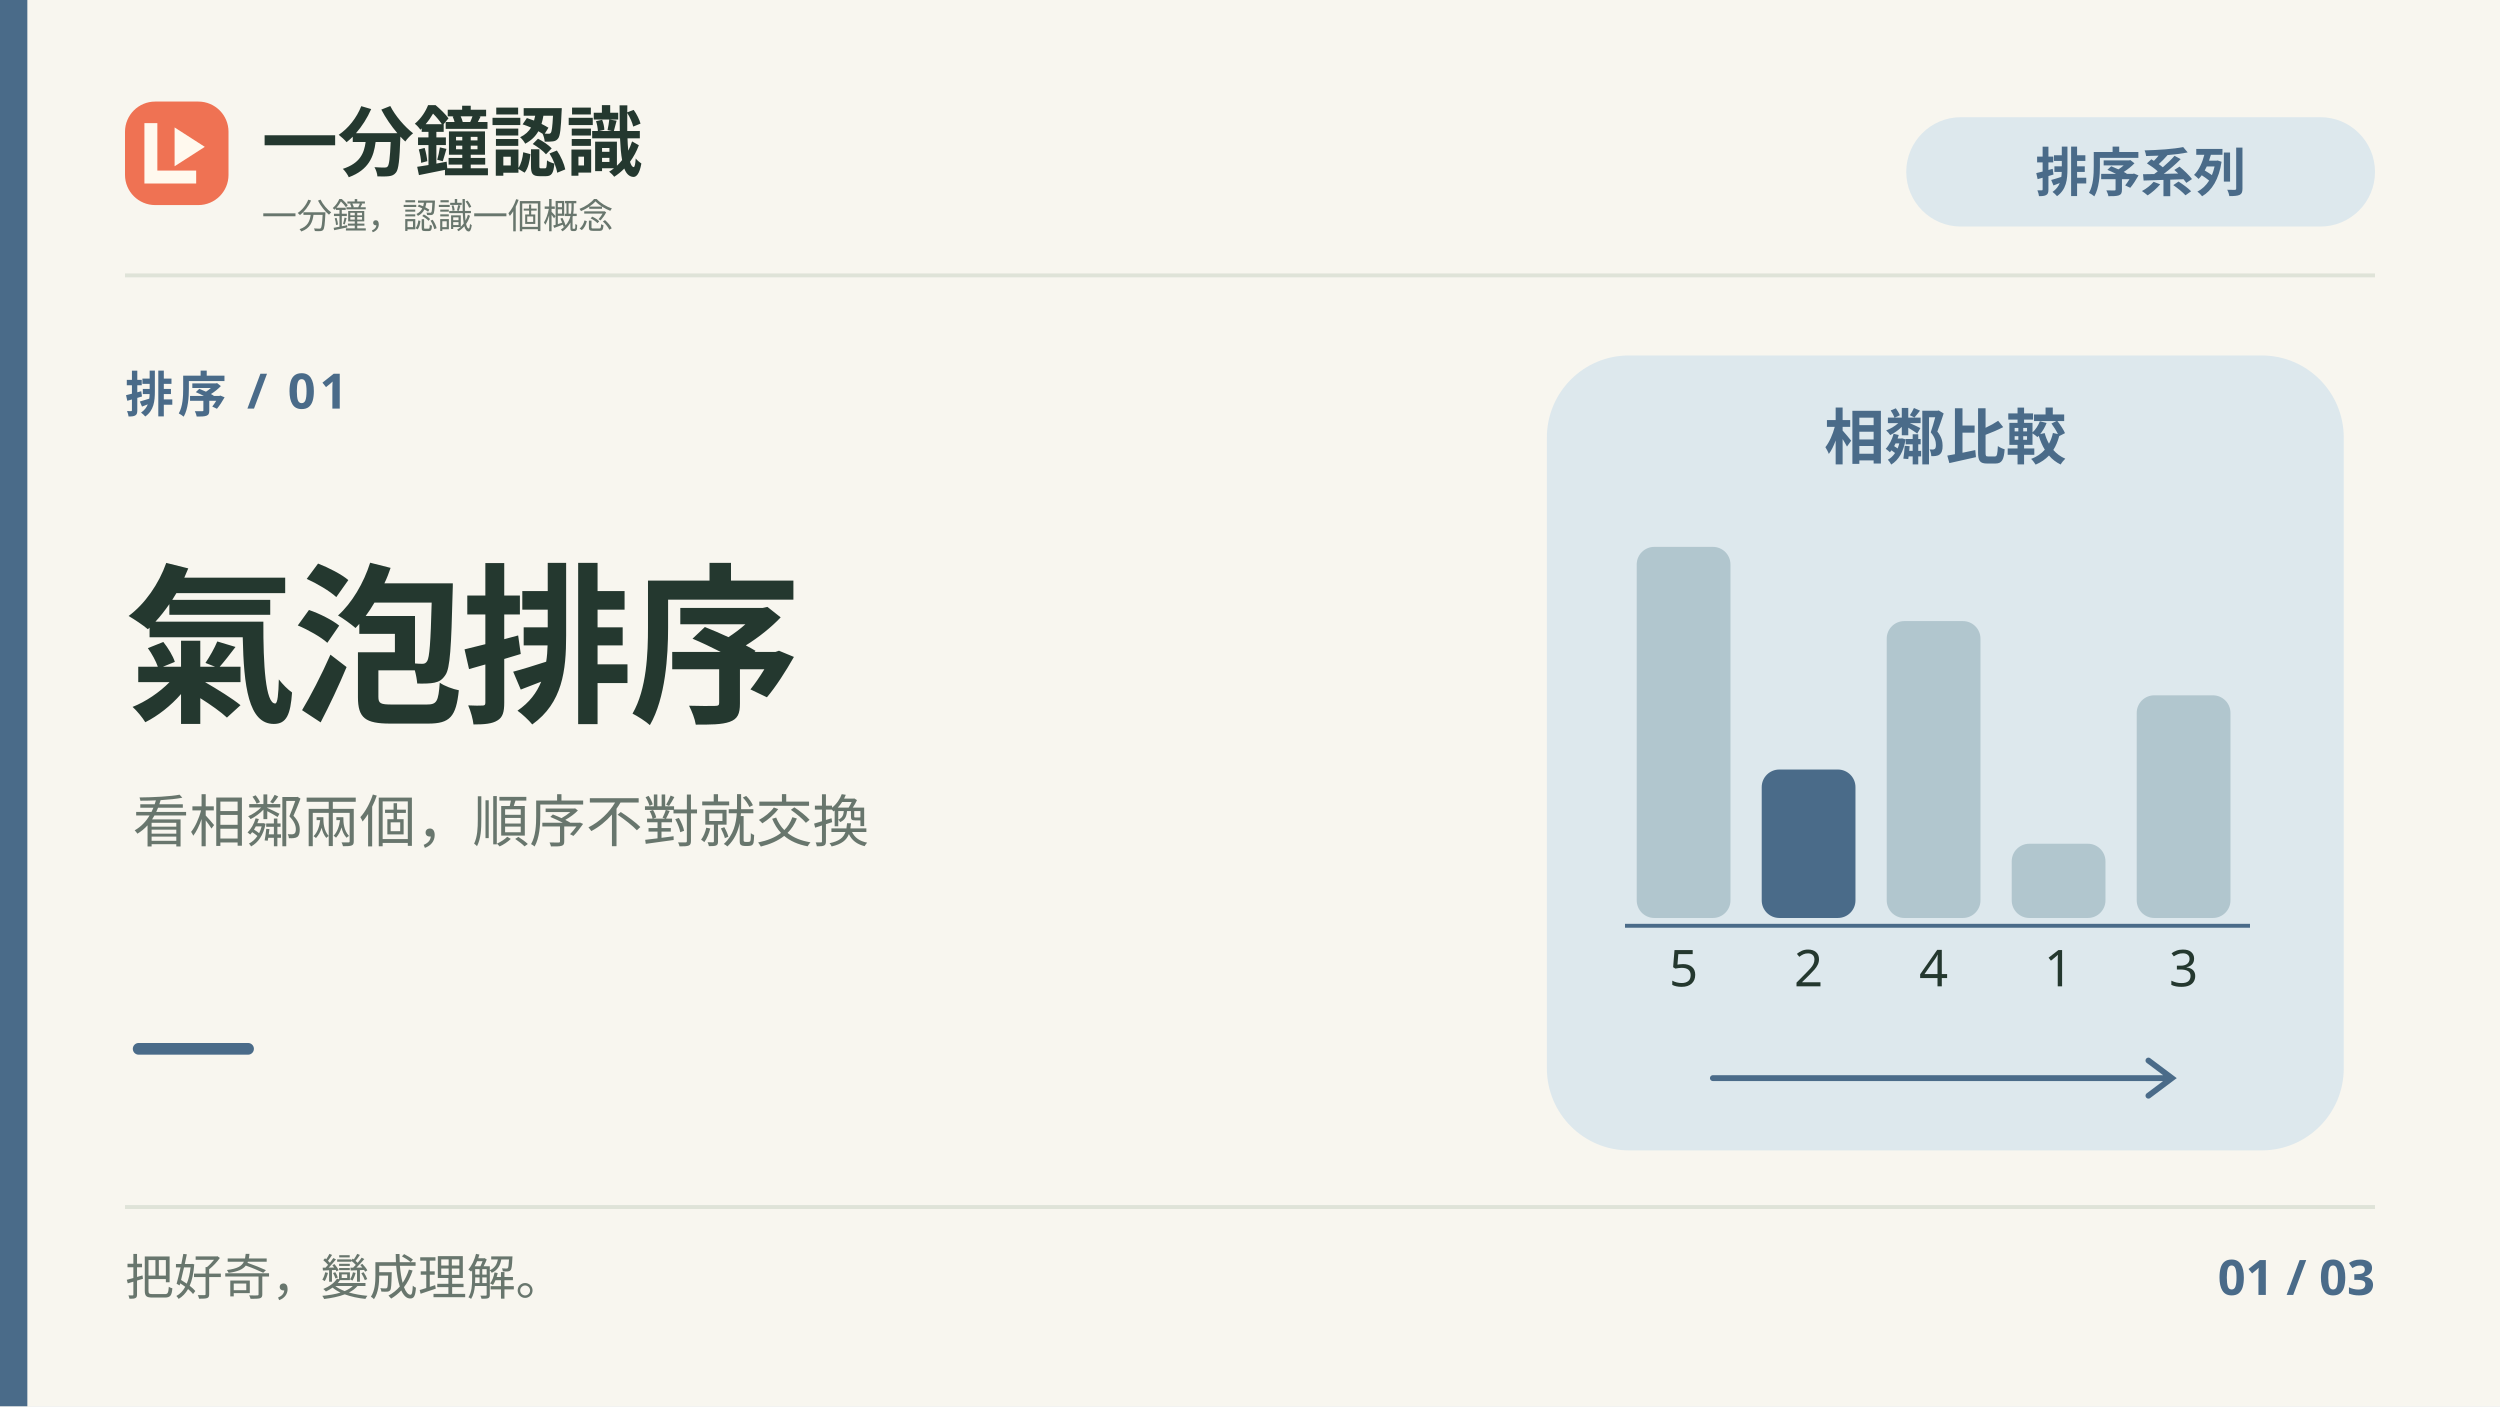
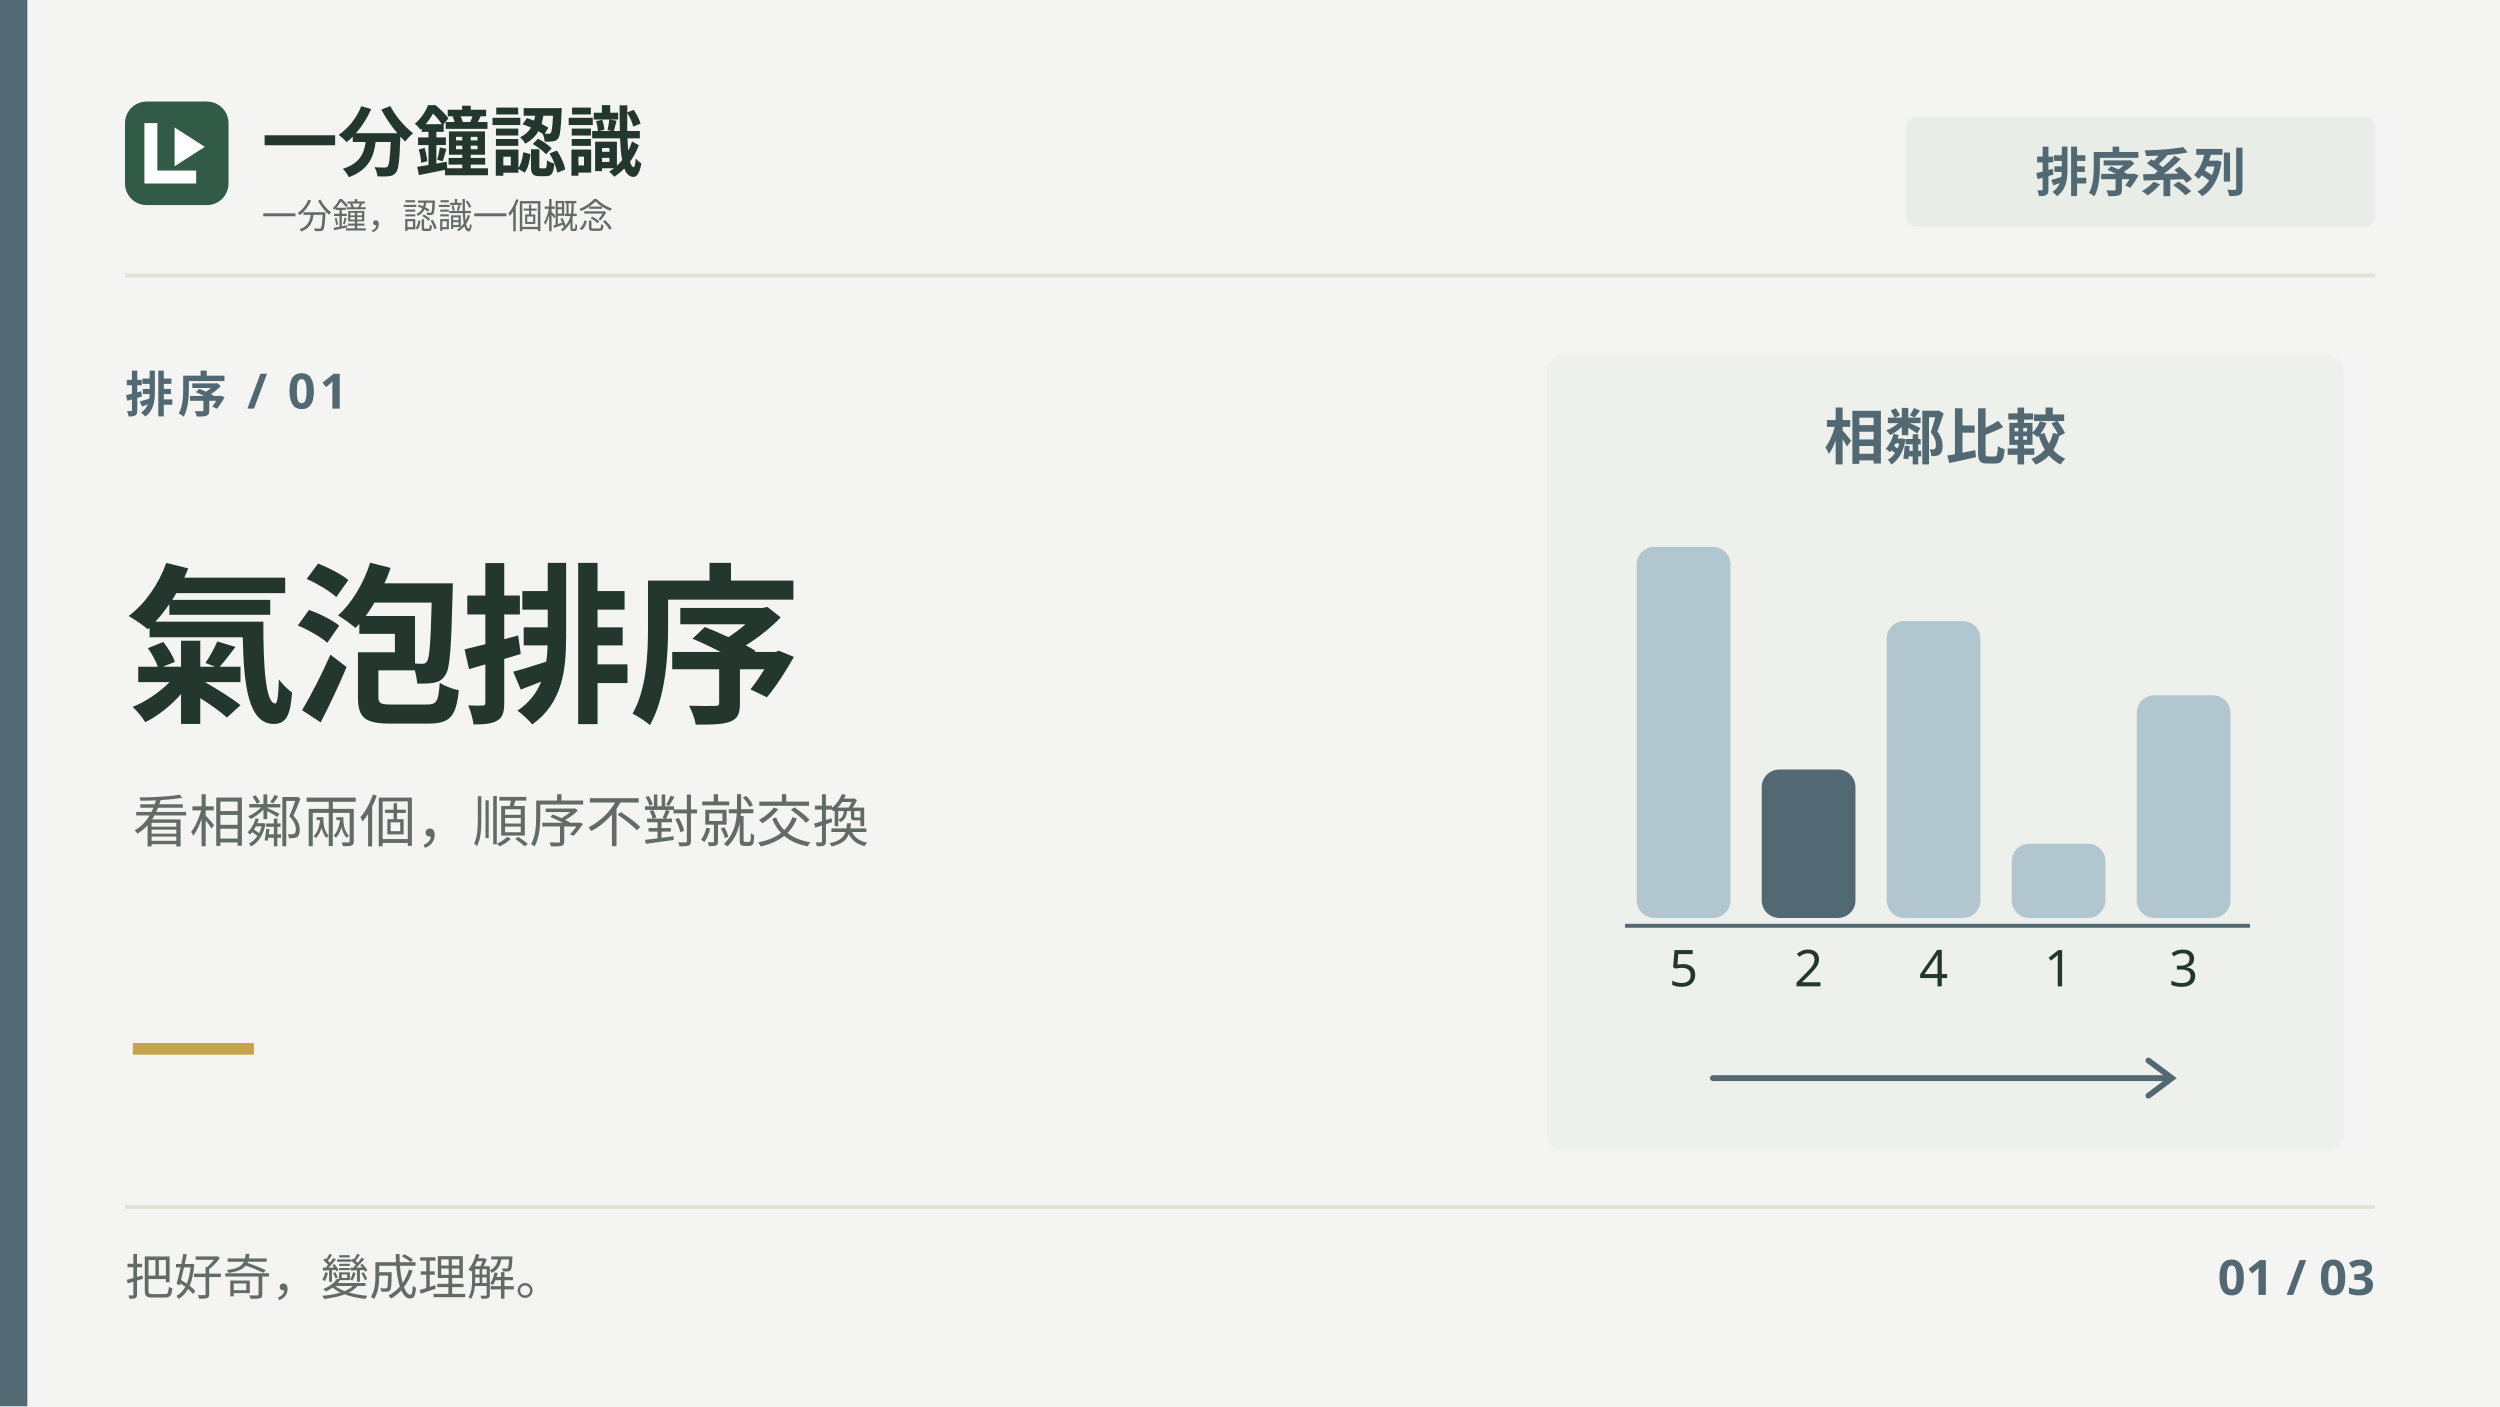
<svg xmlns="http://www.w3.org/2000/svg" width="1280" height="720" viewBox="0 0 1280 720" role="img" aria-labelledby="title desc">
  <g font-family="Microsoft JhengHei, PingFang TC, Noto Sans TC, sans-serif">
-     <rect x="0" y="0" width="1280" height="720" rx="0" fill="#f8f6ef" />
-     <rect x="0" y="0" width="14" height="720" rx="0" fill="#4a6b89" />
+     <rect x="0" y="0" width="1280" height="720" rx="0" fill="#f4f5f2" />
+     <rect x="0" y="0" width="14" height="720" rx="0" fill="#526872" />
    <path d="M64 141h1152M64 618h1152" stroke="#dfe3d8" stroke-width="2" />
    <svg x="64" y="52" width="53" height="53" viewBox="0 0 48 48">
-       <rect width="48" height="48" rx="14" fill="#ef7253" />
-       <path d="M15 10v22h18v6H9V10z" fill="#fff9ee" />
-       <path d="m23 12 14 9-14 9z" fill="#fff9ee" />
+       <rect width="48" height="48" rx="10" fill="#315b47" />
+       <path d="M15 10v22h18v6H9V10z" fill="#ffffff" />
+       <path d="m23 12 14 9-14 9z" fill="#ffffff" />
    </svg>
-     <text x="134" y="87" font-size="39" fill="#24382f" font-weight="800">一分鐘認識</text>
-     <text x="134" y="117" font-size="18" fill="#68766d">一分鐘，認識一個概念</text>
-     <rect x="976" y="60" width="240" height="56" rx="28" fill="#dde8ed" />
-     <text x="1096" y="98" font-size="27" fill="#4a6b89" text-anchor="middle" font-weight="700">排序系列</text>
-     <rect x="792" y="182" width="408" height="407" rx="42" fill="#dde8ed" />
-     <text x="64" y="211" font-size="25" fill="#4a6b89" font-weight="700" letter-spacing="2">排序 / 01</text>
-     <text x="64" y="363" font-size="88" fill="#24382f" font-weight="800" letter-spacing="-2">氣泡排序</text>
-     <text x="68" y="431" font-size="29" fill="#68766d">看相鄰兩個，順序不對就交換</text>
-     <rect x="68" y="534" width="62" height="6" rx="3" fill="#4a6b89" />
+     <text x="134" y="87" font-size="39" fill="#23372e" font-weight="800">一分鐘認識</text>
+     <text x="134" y="117" font-size="18" fill="#626c65">一分鐘，認識一個概念</text>
+     <rect x="976" y="60" width="240" height="56" rx="5" fill="#e9ede7" />
+     <text x="1096" y="98" font-size="27" fill="#526872" text-anchor="middle" font-weight="700">排序系列</text>
+     <rect x="792" y="182" width="408" height="407" rx="8" fill="#edf0eb" />
+     <text x="64" y="211" font-size="25" fill="#526872" font-weight="700" letter-spacing="2">排序 / 01</text>
+     <text x="64" y="363" font-size="88" fill="#23372e" font-weight="800" letter-spacing="-2">氣泡排序</text>
+     <text x="68" y="431" font-size="29" fill="#626c65">看相鄰兩個，順序不對就交換</text>
+     <rect x="68" y="534" width="62" height="6" rx="0" fill="#c6a34c" />
    <rect x="838" y="280" width="48" height="190" rx="9" fill="#b1c6ce" />
-     <text x="862" y="505" font-size="26" fill="#24382f" text-anchor="middle">5</text>
-     <rect x="902" y="394" width="48" height="76" rx="9" fill="#4a6b89" />
-     <text x="926" y="505" font-size="26" fill="#24382f" text-anchor="middle">2</text>
+     <text x="862" y="505" font-size="26" fill="#23372e" text-anchor="middle">5</text>
+     <rect x="902" y="394" width="48" height="76" rx="9" fill="#526872" />
+     <text x="926" y="505" font-size="26" fill="#23372e" text-anchor="middle">2</text>
    <rect x="966" y="318" width="48" height="152" rx="9" fill="#b1c6ce" />
-     <text x="990" y="505" font-size="26" fill="#24382f" text-anchor="middle">4</text>
+     <text x="990" y="505" font-size="26" fill="#23372e" text-anchor="middle">4</text>
    <rect x="1030" y="432" width="48" height="38" rx="9" fill="#b1c6ce" />
-     <text x="1054" y="505" font-size="26" fill="#24382f" text-anchor="middle">1</text>
+     <text x="1054" y="505" font-size="26" fill="#23372e" text-anchor="middle">1</text>
    <rect x="1094" y="356" width="48" height="114" rx="9" fill="#b1c6ce" />
-     <text x="1118" y="505" font-size="26" fill="#24382f" text-anchor="middle">3</text>
-     <path d="M832 474h320" stroke="#4a6b89" stroke-width="2" />
-     <text x="996" y="235" font-size="31" fill="#4a6b89" text-anchor="middle" font-weight="700">相鄰比較</text>
-     <path d="M877 552h235m-12-9 12 9-12 9" fill="none" stroke="#4a6b89" stroke-width="3" stroke-linecap="round" />
-     <text x="64" y="663" font-size="25" fill="#68766d">把好奇，變成理解。</text>
-     <text x="1216" y="663" font-size="25" fill="#4a6b89" text-anchor="end" font-weight="700">01 / 03</text>
+     <text x="1118" y="505" font-size="26" fill="#23372e" text-anchor="middle">3</text>
+     <path d="M832 474h320" stroke="#526872" stroke-width="2" />
+     <text x="996" y="235" font-size="31" fill="#526872" text-anchor="middle" font-weight="700">相鄰比較</text>
+     <path d="M877 552h235m-12-9 12 9-12 9" fill="none" stroke="#526872" stroke-width="3" stroke-linecap="round" />
+     <text x="64" y="663" font-size="25" fill="#626c65">把好奇，變成理解。</text>
+     <text x="1216" y="663" font-size="25" fill="#526872" text-anchor="end" font-weight="700">01 / 03</text>
  </g>
</svg>
